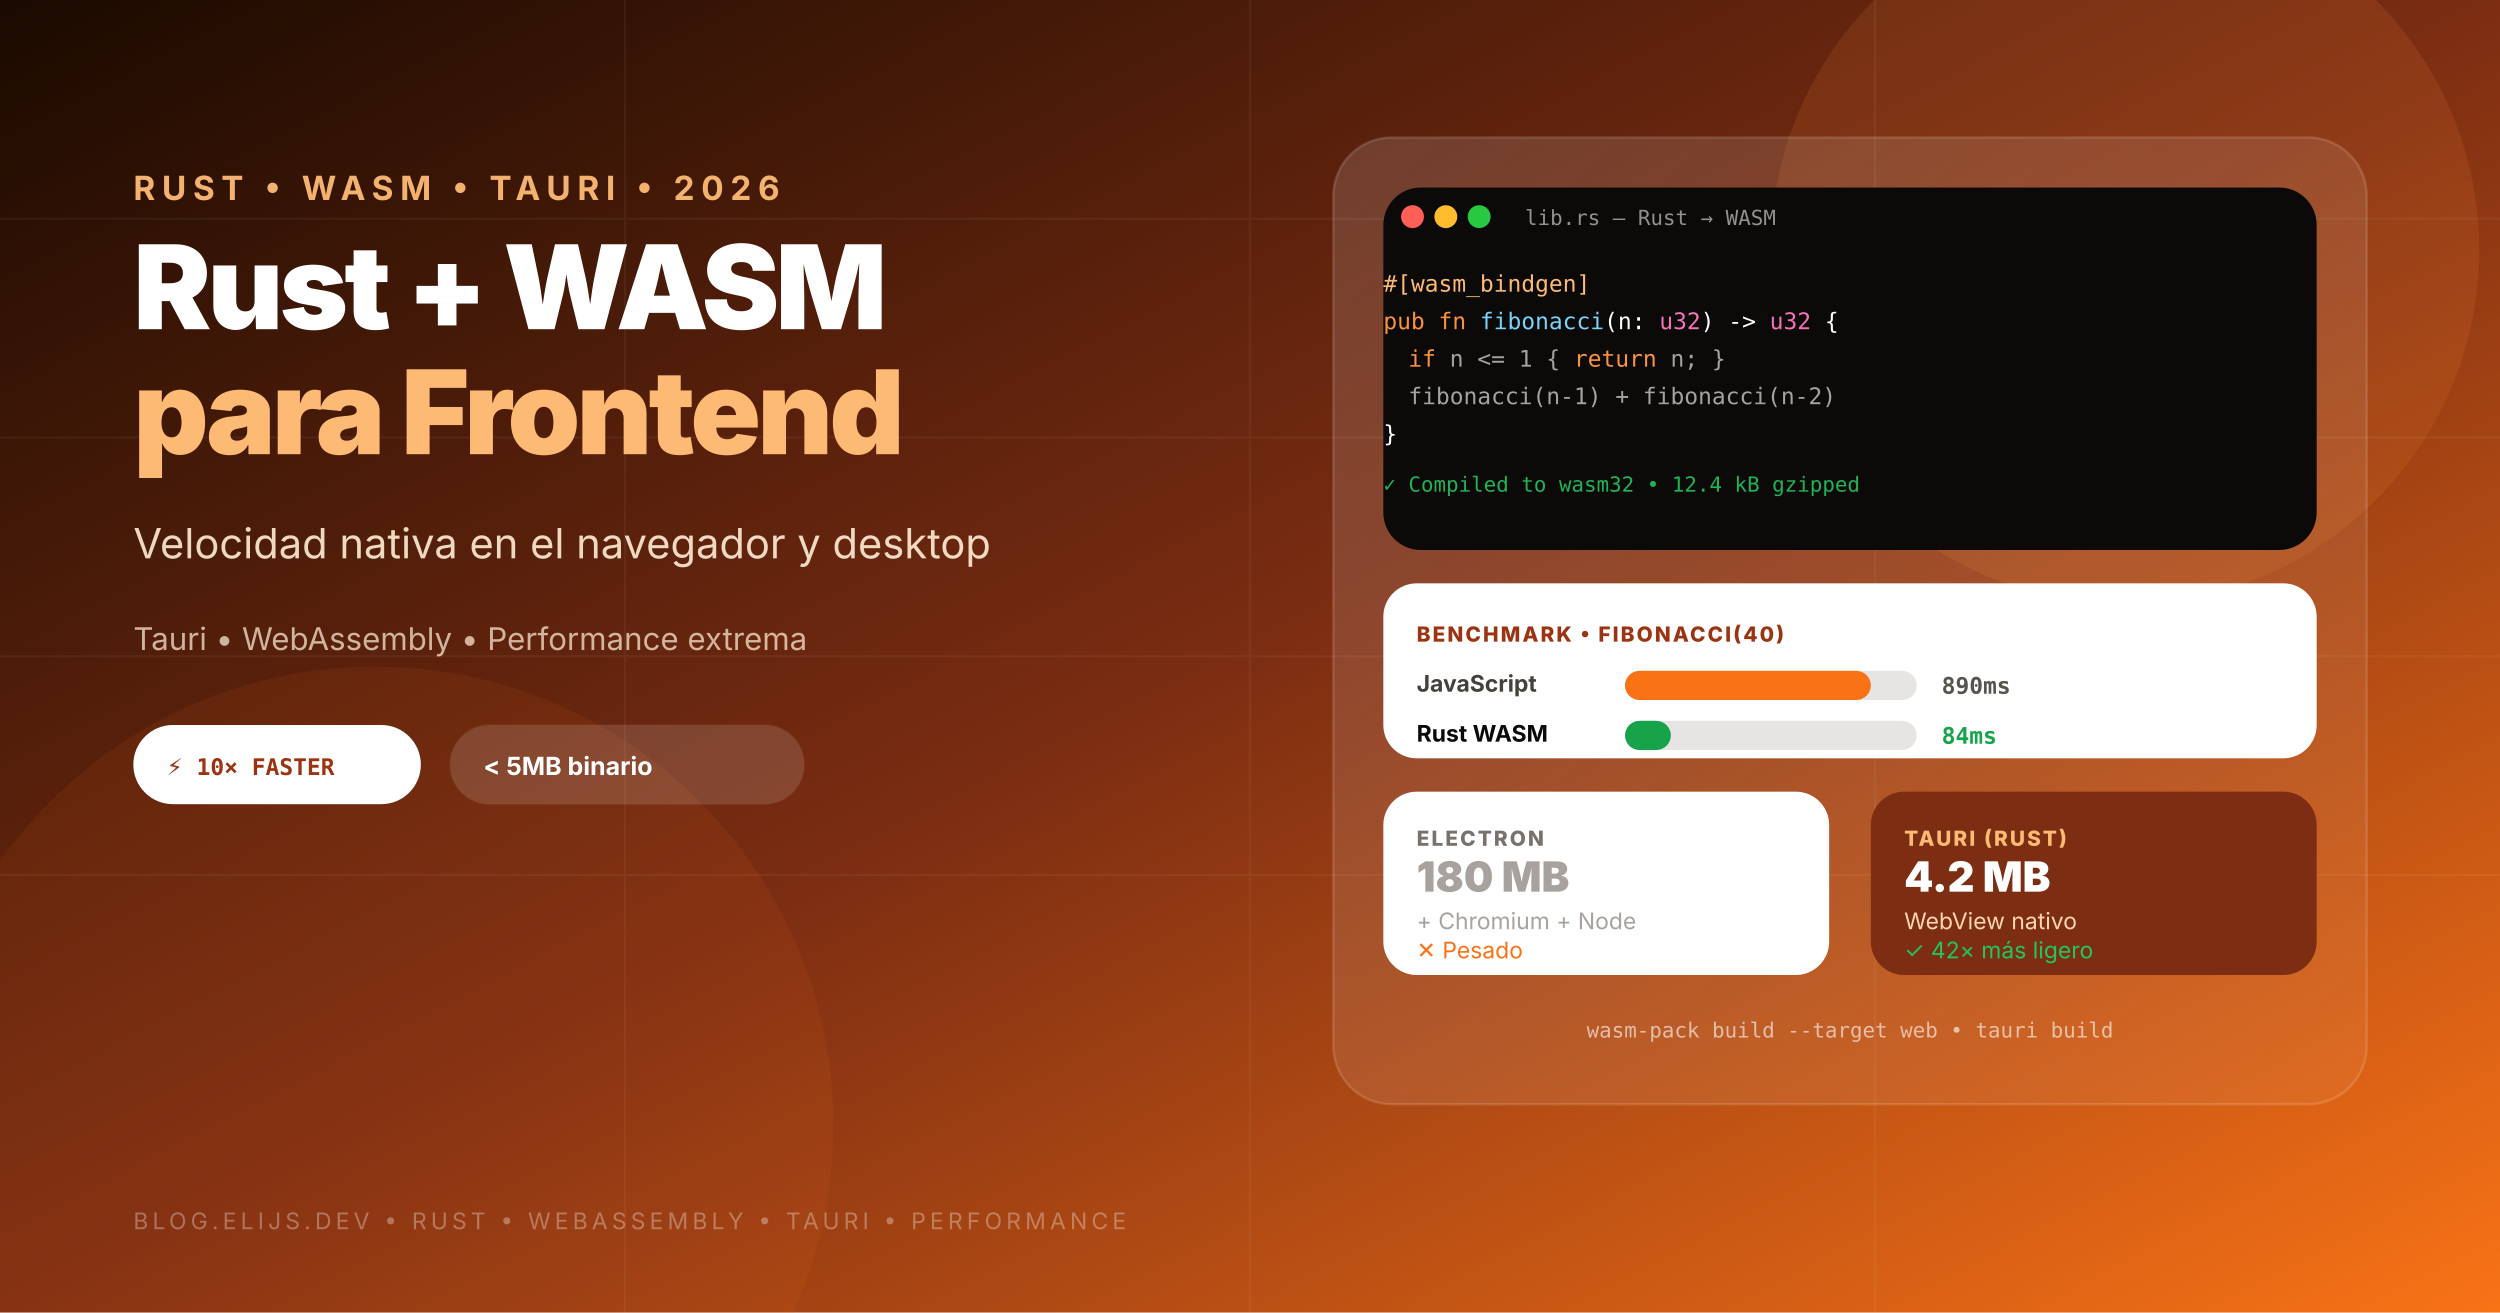
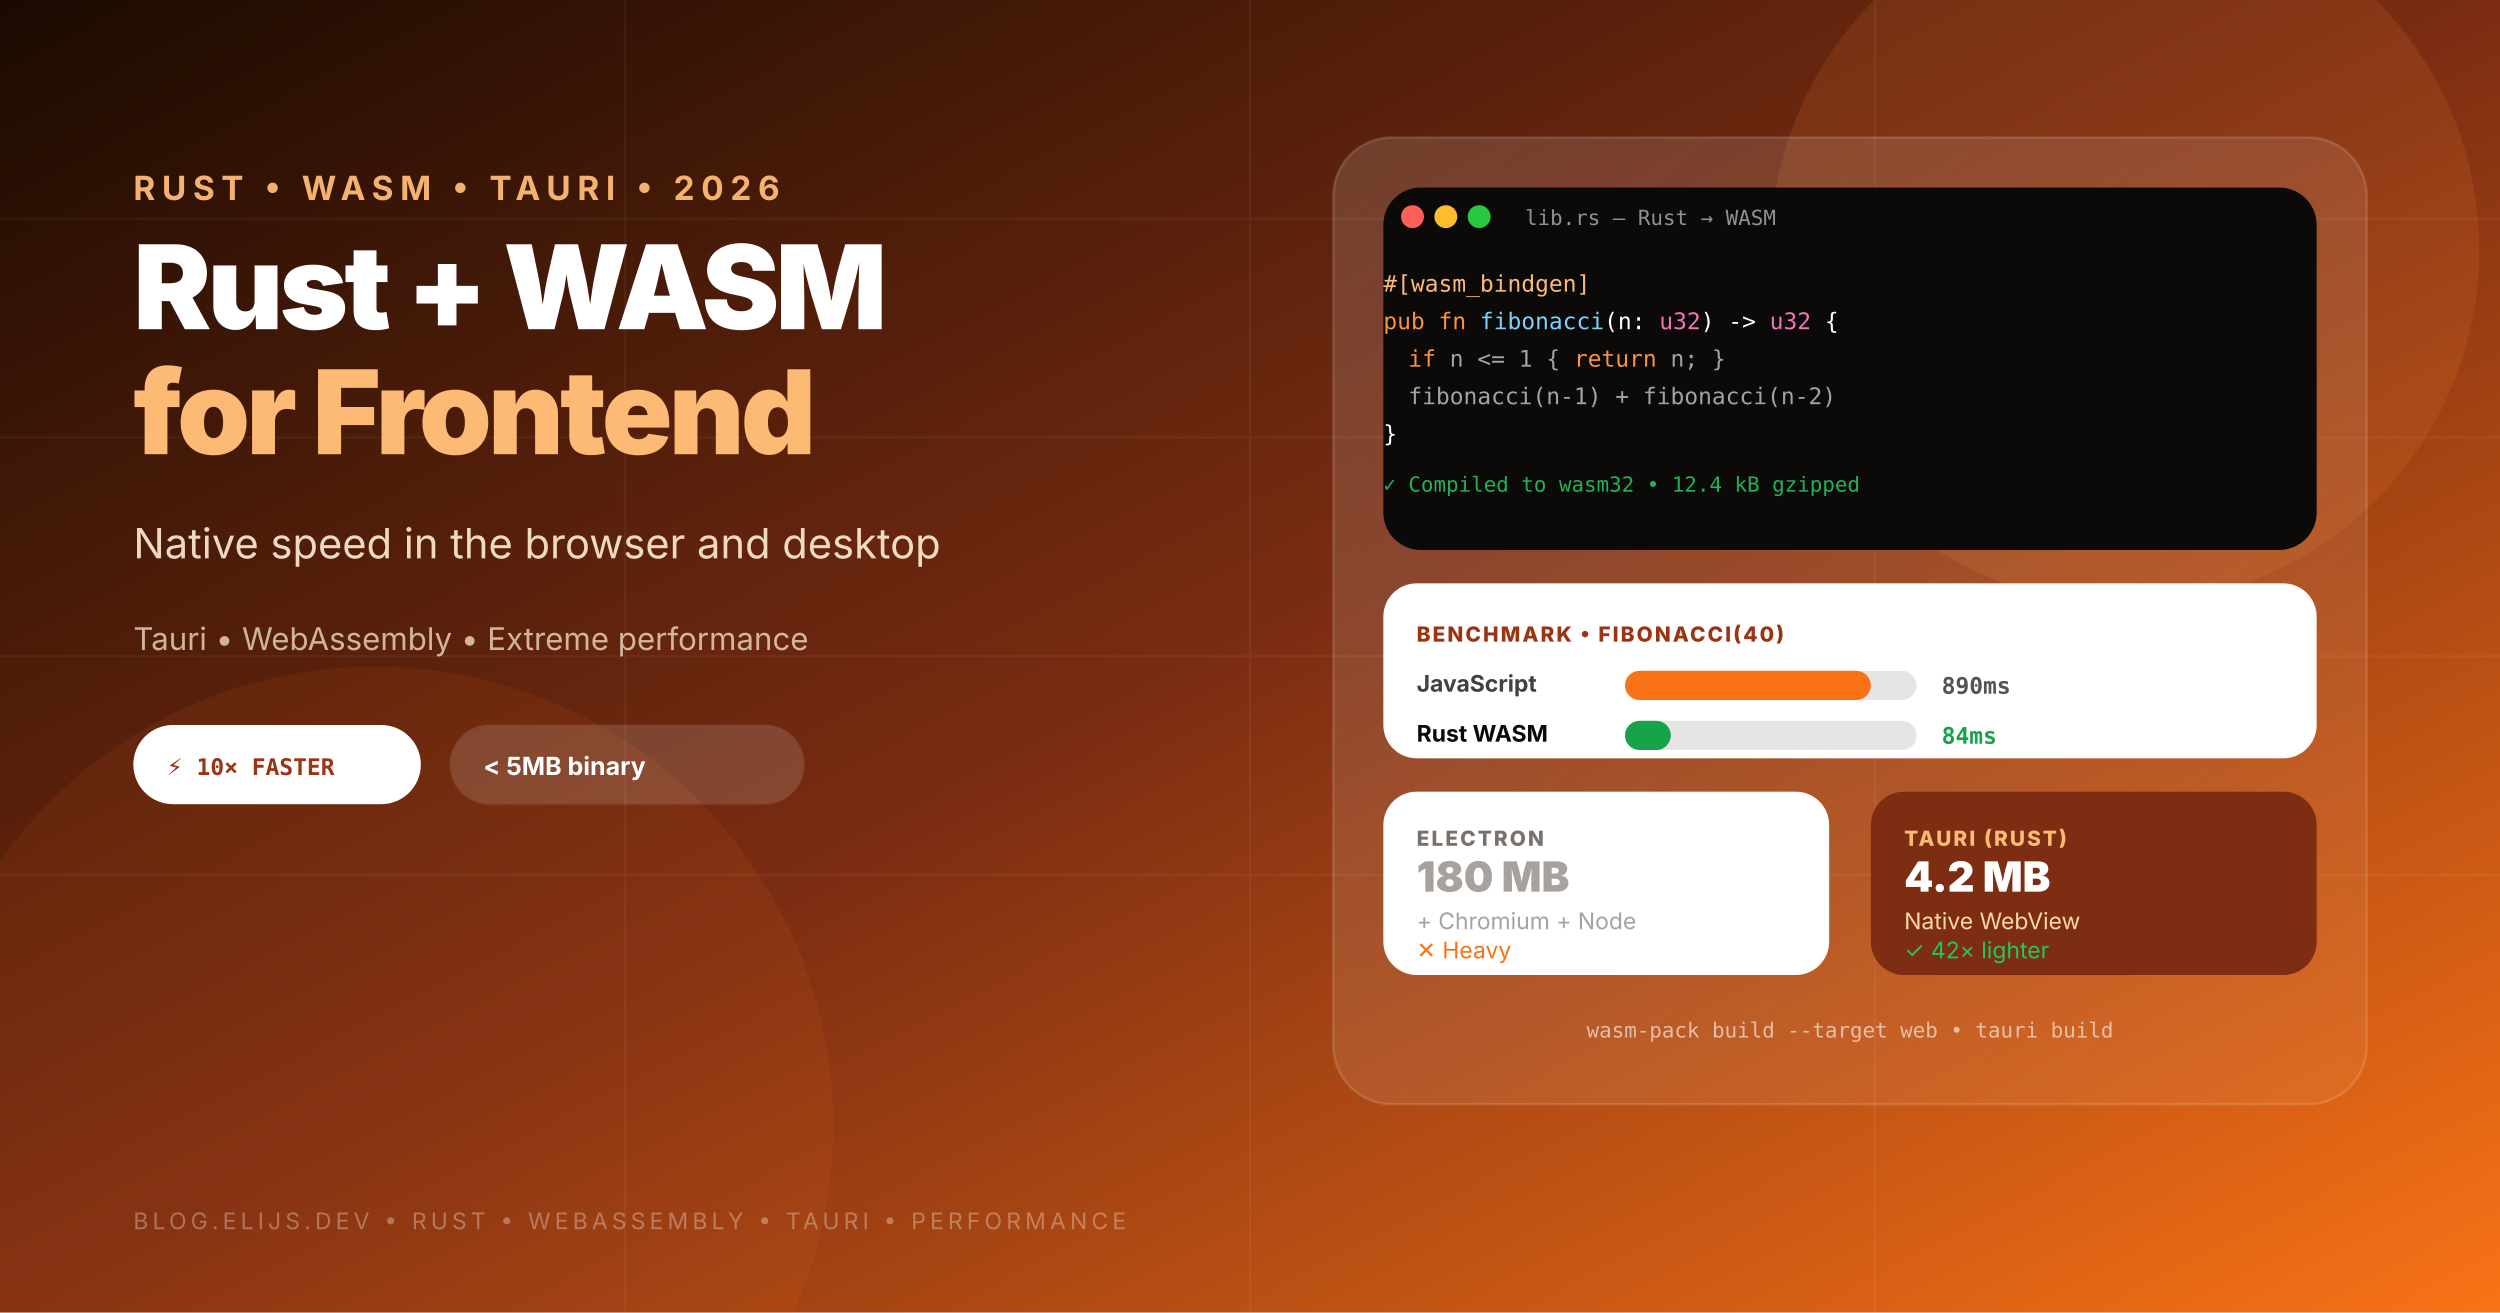
<svg xmlns="http://www.w3.org/2000/svg" width="1200" height="630">
  <defs>
    <linearGradient id="bg3" x1="0" y1="0" x2="1" y2="1">
      <stop offset="0%" stop-color="#1a0a00" />
      <stop offset="50%" stop-color="#7c2d12" />
      <stop offset="100%" stop-color="#f97316" />
    </linearGradient>
    <linearGradient id="glass3" x1="0" y1="0" x2="1" y2="1">
      <stop offset="0%" stop-color="#ffffff" stop-opacity="0.14" />
      <stop offset="100%" stop-color="#ffffff" stop-opacity="0.05" />
    </linearGradient>
  </defs>
  <rect width="1200" height="630" fill="url(#bg3)" />
  <circle cx="1020" cy="120" r="170" fill="#fb923c" opacity="0.12" />
  <circle cx="180" cy="540" r="220" fill="#f97316" opacity="0.08" />
  <g opacity="0.05" stroke="#fff" stroke-width="1">
    <line x1="0" y1="105" x2="1200" y2="105" />
    <line x1="0" y1="210" x2="1200" y2="210" />
    <line x1="0" y1="315" x2="1200" y2="315" />
    <line x1="0" y1="420" x2="1200" y2="420" />
    <line x1="300" y1="0" x2="300" y2="630" />
    <line x1="600" y1="0" x2="600" y2="630" />
    <line x1="900" y1="0" x2="900" y2="630" />
  </g>
  <text x="64" y="96" font-family="Inter, sans-serif" font-size="16" font-weight="700" letter-spacing="3.2" fill="#fdba74" opacity="0.95">RUST • WASM • TAURI • 2026</text>
  <text x="64" y="158" font-family="Inter, sans-serif" font-size="56" font-weight="900" fill="#ffffff" letter-spacing="-1.8">Rust + WASM</text>
-   <text x="64" y="218" font-family="Inter, sans-serif" font-size="56" font-weight="900" fill="#fdba74" letter-spacing="-1.8">para Frontend</text>
-   <text x="64" y="268" font-family="Inter, sans-serif" font-size="20" fill="#ffedd5" opacity="0.9">Velocidad nativa en el navegador y desktop</text>
-   <text x="64" y="312" font-family="Inter, sans-serif" font-size="15" fill="#ffedd5" opacity="0.72">Tauri • WebAssembly • Performance extrema</text>
+   <text x="64" y="218" font-family="Inter, sans-serif" font-size="56" font-weight="900" fill="#fdba74" letter-spacing="-1.8">for Frontend</text>
+   <text x="64" y="268" font-family="Inter, sans-serif" font-size="20" fill="#ffedd5" opacity="0.9">Native speed in the browser and desktop</text>
+   <text x="64" y="312" font-family="Inter, sans-serif" font-size="15" fill="#ffedd5" opacity="0.72">Tauri • WebAssembly • Extreme performance</text>
  <g transform="translate(64, 348)">
    <rect width="138" height="38" rx="19" fill="#ffffff" />
    <text x="16" y="24" font-family="monospace" font-size="11" font-weight="900" fill="#9a3412">⚡ 10× FASTER</text>
    <rect x="152" width="170" height="38" rx="19" fill="#ffffff" opacity="0.14" stroke="#ffffff" stroke-opacity="0.25" />
-     <text x="168" y="24" font-family="Inter, sans-serif" font-size="12" font-weight="700" fill="#ffffff">&lt; 5MB binario</text>
+     <text x="168" y="24" font-family="Inter, sans-serif" font-size="12" font-weight="700" fill="#ffffff">&lt; 5MB binary</text>
  </g>
  <g transform="translate(640, 66)">
    <rect width="496" height="464" rx="28" fill="url(#glass3)" stroke="#ffffff" stroke-opacity="0.14" stroke-width="1.2" />
    <rect x="24" y="24" width="448" height="174" rx="18" fill="#0c0a09" />
    <circle cx="38" cy="38" r="5.5" fill="#ff5f57" />
    <circle cx="54" cy="38" r="5.5" fill="#ffbd2e" />
    <circle cx="70" cy="38" r="5.5" fill="#28c840" />
    <text x="92" y="42" font-family="monospace" font-size="10" fill="#ffffff" opacity="0.55">lib.rs — Rust → WASM</text>
    <text x="24" y="74" font-family="monospace" font-size="11" fill="#fdba74">#[wasm_bindgen]</text>
    <text x="24" y="92" font-family="monospace" font-size="11" fill="#ffffff">
      <tspan fill="#fb923c">pub fn</tspan>
      <tspan fill="#7dd3fc">fibonacci</tspan>(n: <tspan fill="#f472b6">u32</tspan>) -&gt; <tspan fill="#f472b6">u32</tspan> {</text>
    <text x="36" y="110" font-family="monospace" font-size="11" fill="#a3a3a3">
      <tspan fill="#fb923c">if</tspan> n &lt;= 1 { <tspan fill="#fb923c">return</tspan> n; }</text>
    <text x="36" y="128" font-family="monospace" font-size="11" fill="#a3a3a3">  fibonacci(n-1) + fibonacci(n-2)</text>
    <text x="24" y="146" font-family="monospace" font-size="11" fill="#ffffff">}</text>
    <text x="24" y="170" font-family="monospace" font-size="10" fill="#22c55e" opacity="0.9">✓ Compiled to wasm32 • 12.4 kB gzipped</text>
    <g transform="translate(24, 214)">
      <rect width="448" height="84" rx="16" fill="#ffffff" />
      <text x="16" y="28" font-family="Inter, sans-serif" font-size="10" font-weight="800" letter-spacing="1" fill="#9a3412">BENCHMARK • FIBONACCI(40)</text>
      <g transform="translate(16, 38)">
        <text x="0" y="14" font-family="Inter, sans-serif" font-size="11" font-weight="700" fill="#44403c">JavaScript</text>
        <rect x="100" y="4" width="140" height="14" rx="7" fill="#e7e5e4" />
        <rect x="100" y="4" width="118" height="14" rx="7" fill="#f97316" />
        <text x="252" y="15" font-family="monospace" font-size="11" font-weight="700" fill="#57534e">890ms</text>
        <text x="0" y="38" font-family="Inter, sans-serif" font-size="11" font-weight="700" fill="#0c0a09">Rust WASM</text>
        <rect x="100" y="28" width="140" height="14" rx="7" fill="#e7e5e4" />
        <rect x="100" y="28" width="22" height="14" rx="7" fill="#16a34a" />
        <text x="252" y="39" font-family="monospace" font-size="11" font-weight="800" fill="#16a34a">84ms</text>
      </g>
    </g>
    <g transform="translate(24, 314)">
      <rect width="214" height="88" rx="16" fill="#ffffff" />
      <text x="16" y="26" font-family="Inter, sans-serif" font-size="10" font-weight="800" letter-spacing="1" fill="#78716c">ELECTRON</text>
      <text x="16" y="48" font-family="Inter, sans-serif" font-size="20" font-weight="900" fill="#a8a29e">180 MB</text>
      <text x="16" y="66" font-family="Inter, sans-serif" font-size="11" fill="#a8a29e">+ Chromium + Node</text>
-       <text x="16" y="80" font-family="Inter, sans-serif" font-size="11" fill="#f97316">✕ Pesado</text>
+       <text x="16" y="80" font-family="Inter, sans-serif" font-size="11" fill="#f97316">✕ Heavy</text>
      <rect x="234" width="214" height="88" rx="16" fill="#7c2d12" />
      <text x="250" y="26" font-family="Inter, sans-serif" font-size="10" font-weight="800" letter-spacing="1" fill="#fdba74">TAURI (RUST)</text>
      <text x="250" y="48" font-family="Inter, sans-serif" font-size="20" font-weight="900" fill="#ffffff">4.2 MB</text>
-       <text x="250" y="66" font-family="Inter, sans-serif" font-size="11" fill="#fed7aa">WebView nativo</text>
-       <text x="250" y="80" font-family="Inter, sans-serif" font-size="11" fill="#22c55e">✓ 42× más ligero</text>
+       <text x="250" y="66" font-family="Inter, sans-serif" font-size="11" fill="#fed7aa">Native WebView</text>
+       <text x="250" y="80" font-family="Inter, sans-serif" font-size="11" fill="#22c55e">✓ 42× lighter</text>
    </g>
    <text x="248" y="432" text-anchor="middle" font-family="monospace" font-size="10" fill="#ffffff" opacity="0.6">wasm-pack build --target web • tauri build</text>
  </g>
  <text x="64" y="590" font-family="Inter, sans-serif" font-size="11" letter-spacing="2" fill="#ffffff" opacity="0.32">BLOG.ELIJS.DEV • RUST • WEBASSEMBLY • TAURI • PERFORMANCE</text>
</svg>
